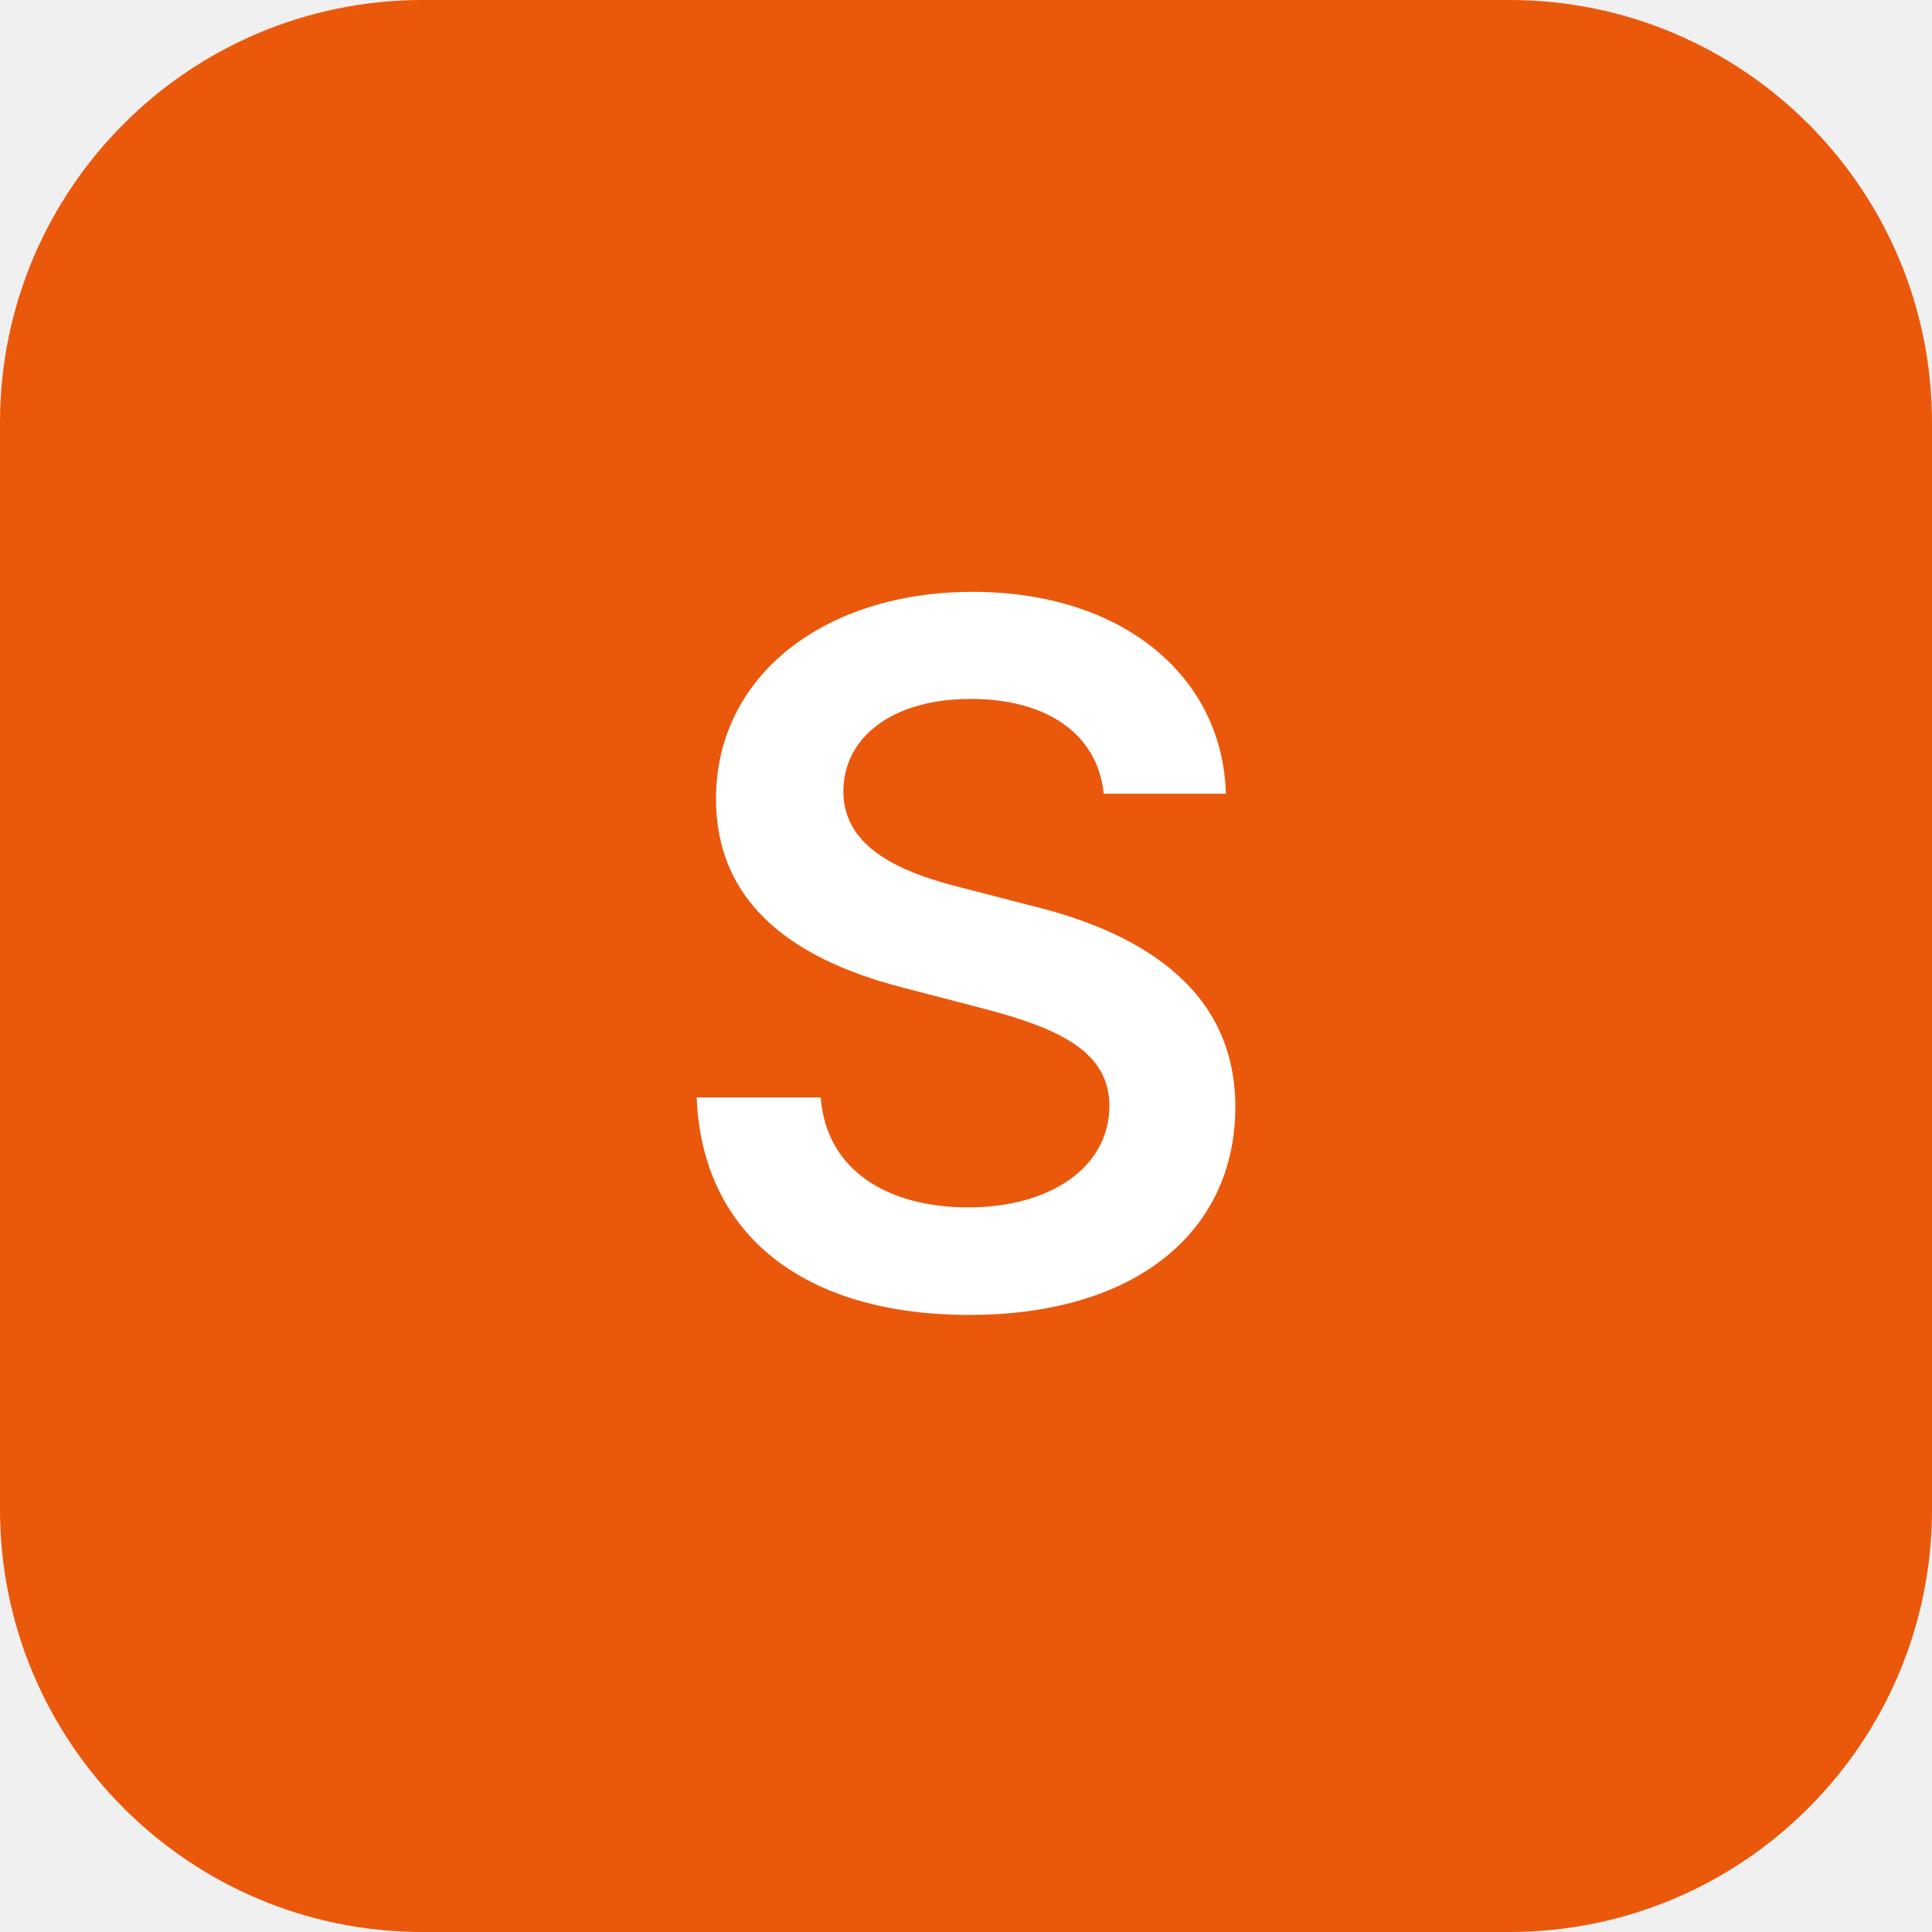
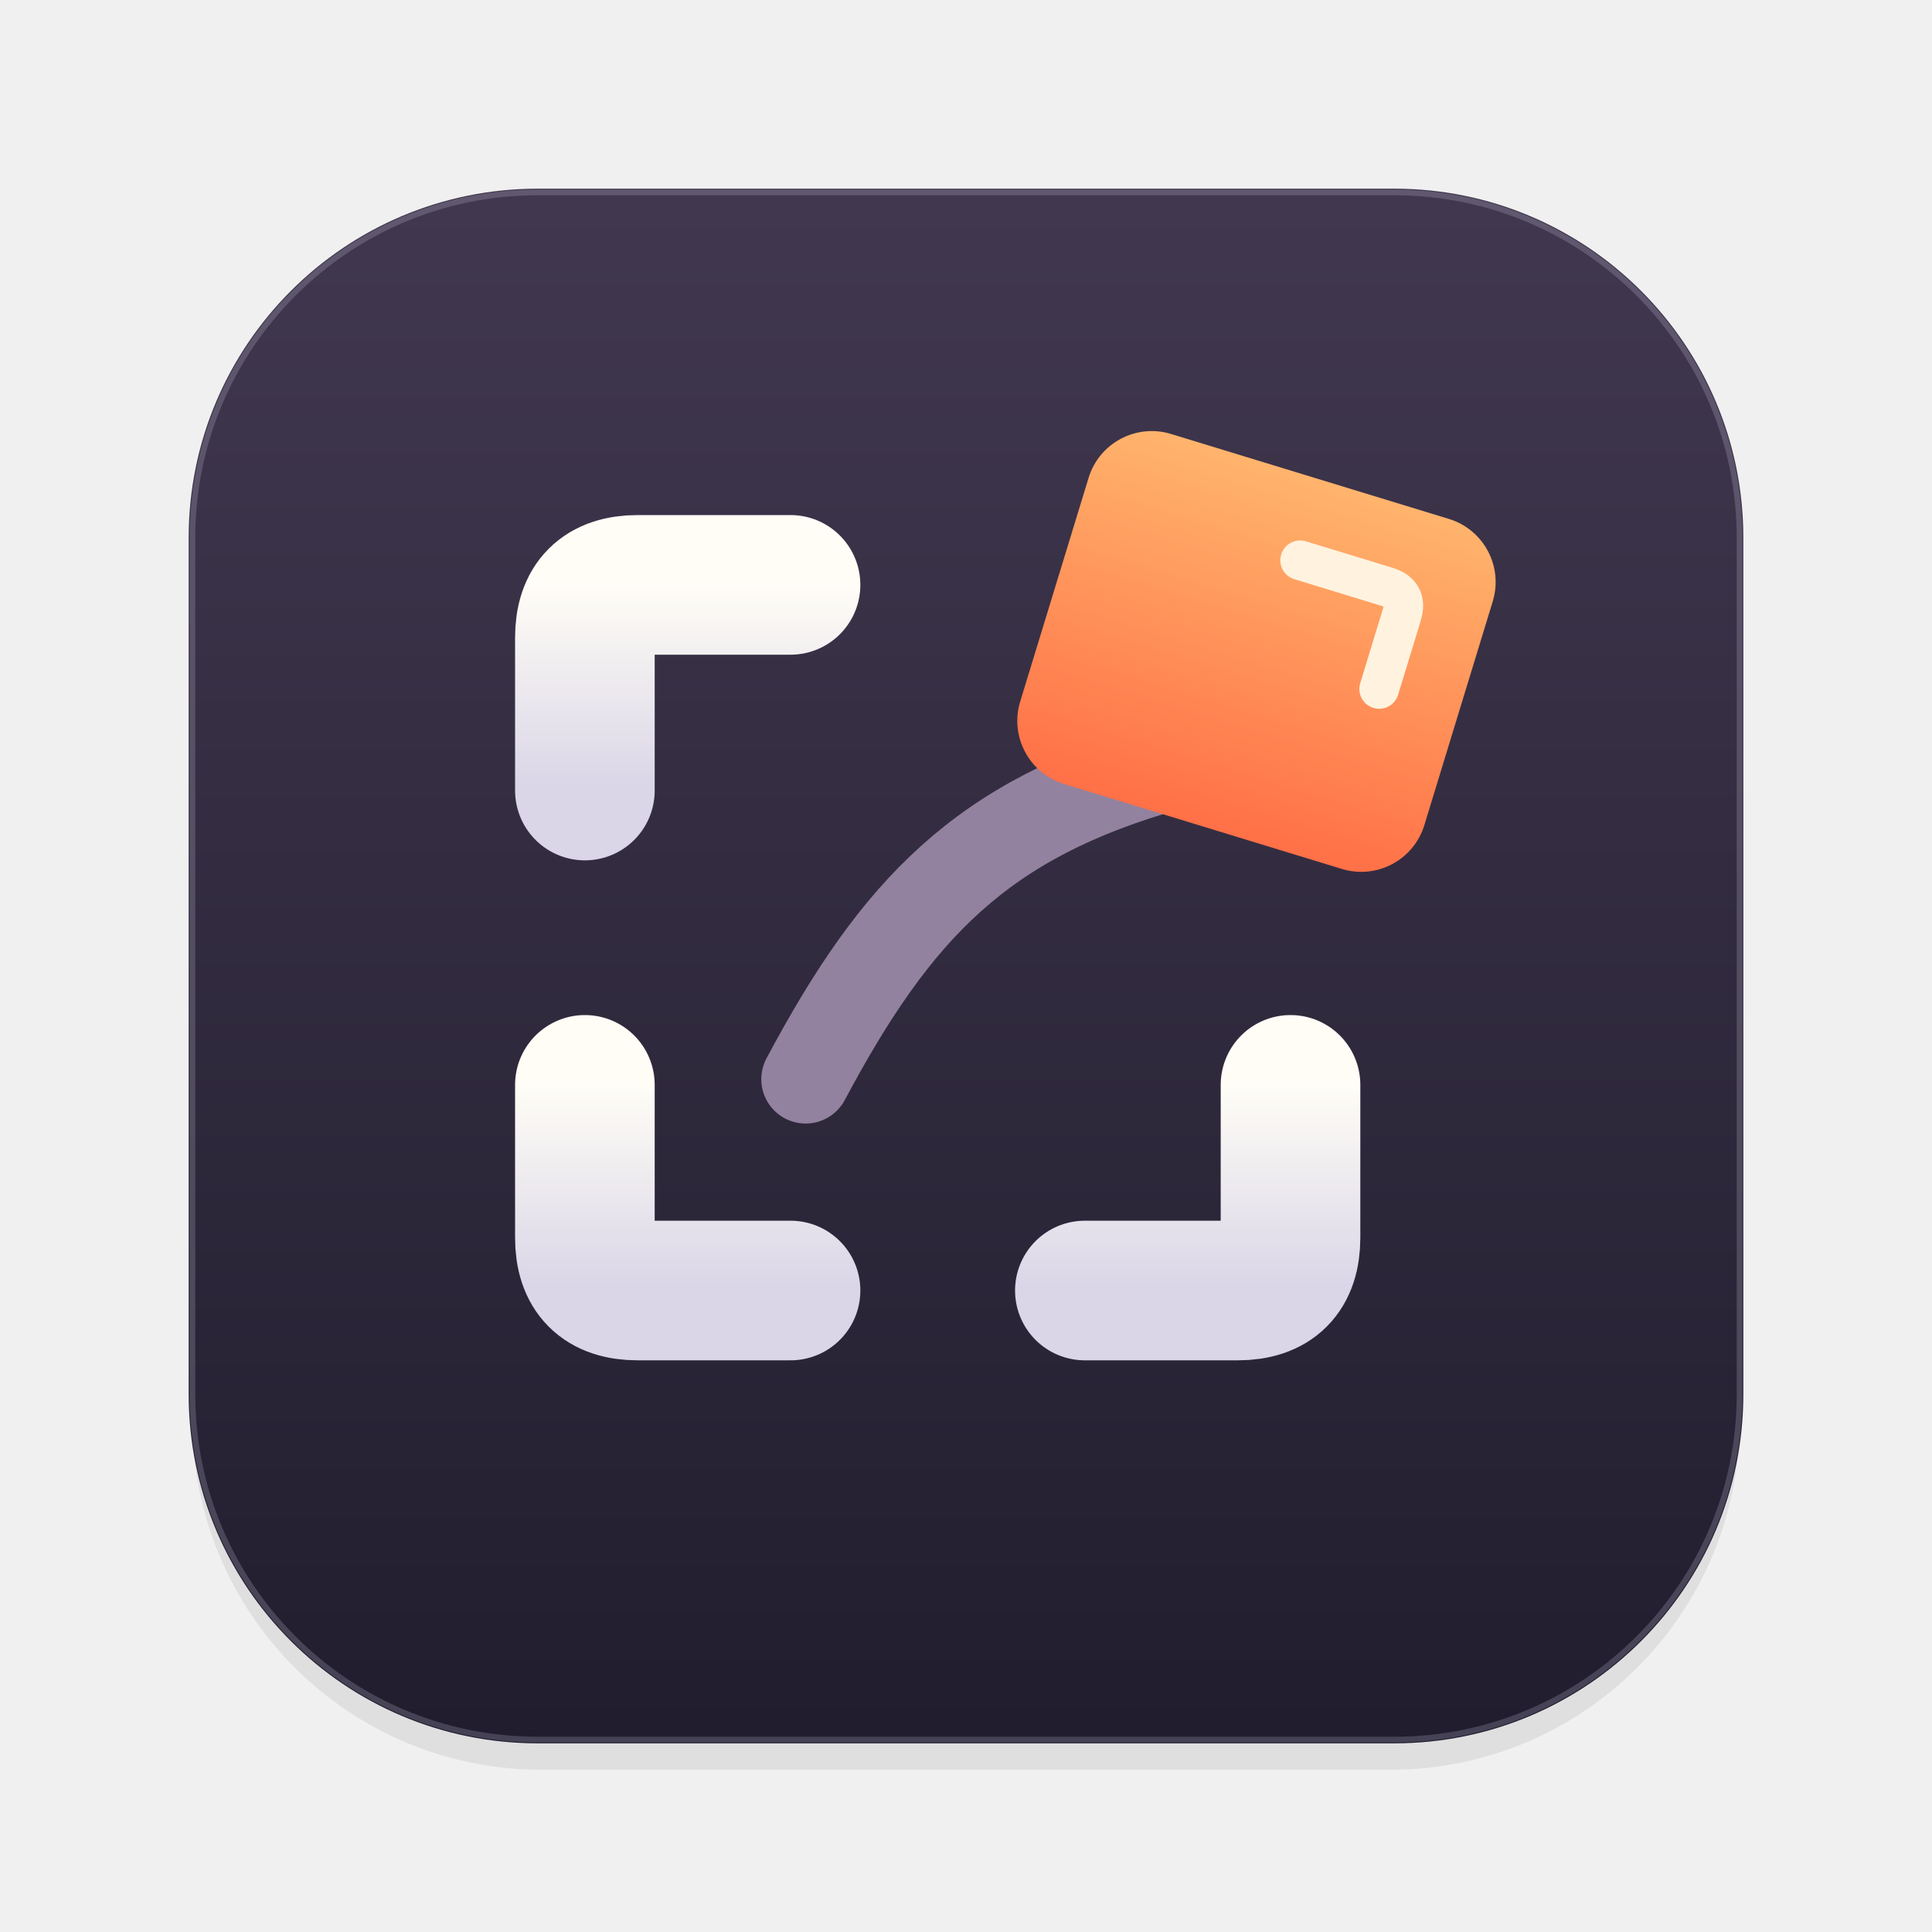
- <svg xmlns="http://www.w3.org/2000/svg" viewBox="0 0 64 64">
-   <rect width="64" height="64" rx="14" fill="#ea580c" />
-   <text x="32" y="32" dy="0.35em" text-anchor="middle" font-family="ui-sans-serif, system-ui, -apple-system, sans-serif" font-size="32" font-weight="600" fill="#ffffff">S</text>
+ <svg xmlns="http://www.w3.org/2000/svg" width="1024" height="1024" viewBox="0 0 1024 1024">
+   <defs>
+     <linearGradient id="tile" x2="0" y2="1">
+       <stop stop-color="#41384f" />
+       <stop offset="1" stop-color="#211d2e" />
+     </linearGradient>
+     <linearGradient id="accent" x2="0" y2="1">
+       <stop stop-color="#ffb46c" />
+       <stop offset="1" stop-color="#ff7047" />
+     </linearGradient>
+     <linearGradient id="white" x2="0" y2="1">
+       <stop stop-color="#fffdf6" />
+       <stop offset="1" stop-color="#dad5e7" />
+     </linearGradient>
+   </defs>
+   <rect x="102" y="114" width="820" height="824" rx="185" fill="#20162a" opacity="0.08" />
+   <rect x="100" y="100" width="824" height="824" rx="185" fill="url(#tile)" />
+   <rect x="102" y="102" width="820" height="820" rx="183" fill="none" stroke="#ded7f0" stroke-opacity="0.2" stroke-width="3" />
+   <g fill="none" stroke="url(#white)" stroke-width="74" stroke-linecap="round" stroke-linejoin="round">
+     <path d="M419 310 H338 Q310 310 310 338 V419" />
+     <path d="M310 575 V656 Q310 684 338 684 H419" />
+     <path d="M575 684 H656 Q684 684 684 656 V575" />
+   </g>
+   <path d="M427 572 C475 482 520 434 620 406" fill="none" stroke="#93829f" stroke-width="47" stroke-linecap="round" />
+   <g transform="rotate(17 665 345)">
+     <rect x="554" y="248" width="224" height="194" rx="35" fill="url(#accent)" />
+     <path d="M734 345 V304 Q734 292 722 292 H674" fill="none" stroke="#fff3df" stroke-width="21" stroke-linecap="round" />
+   </g>
</svg>
